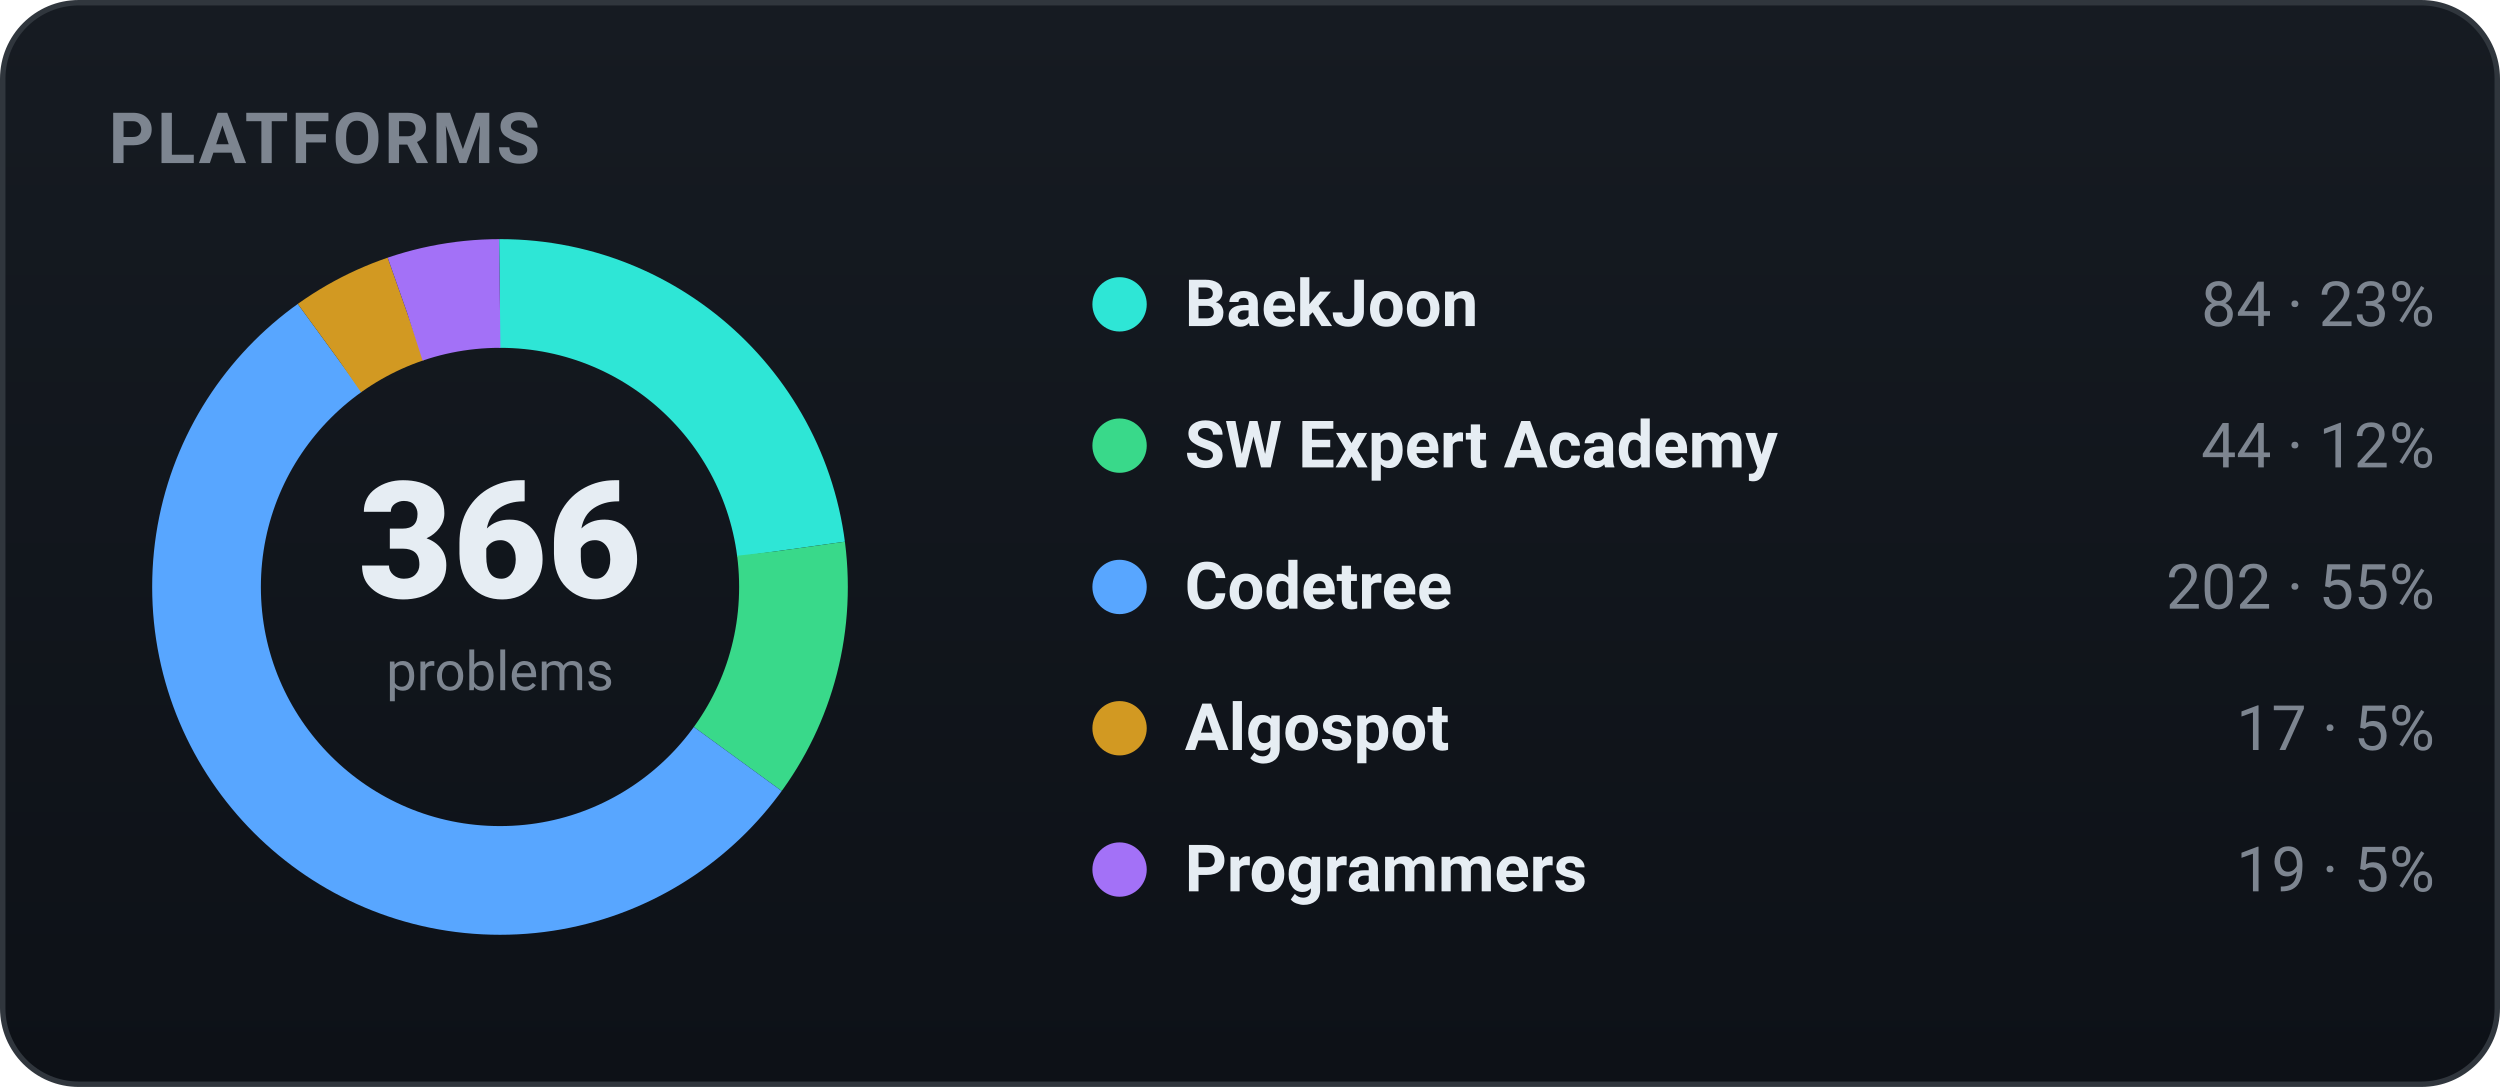
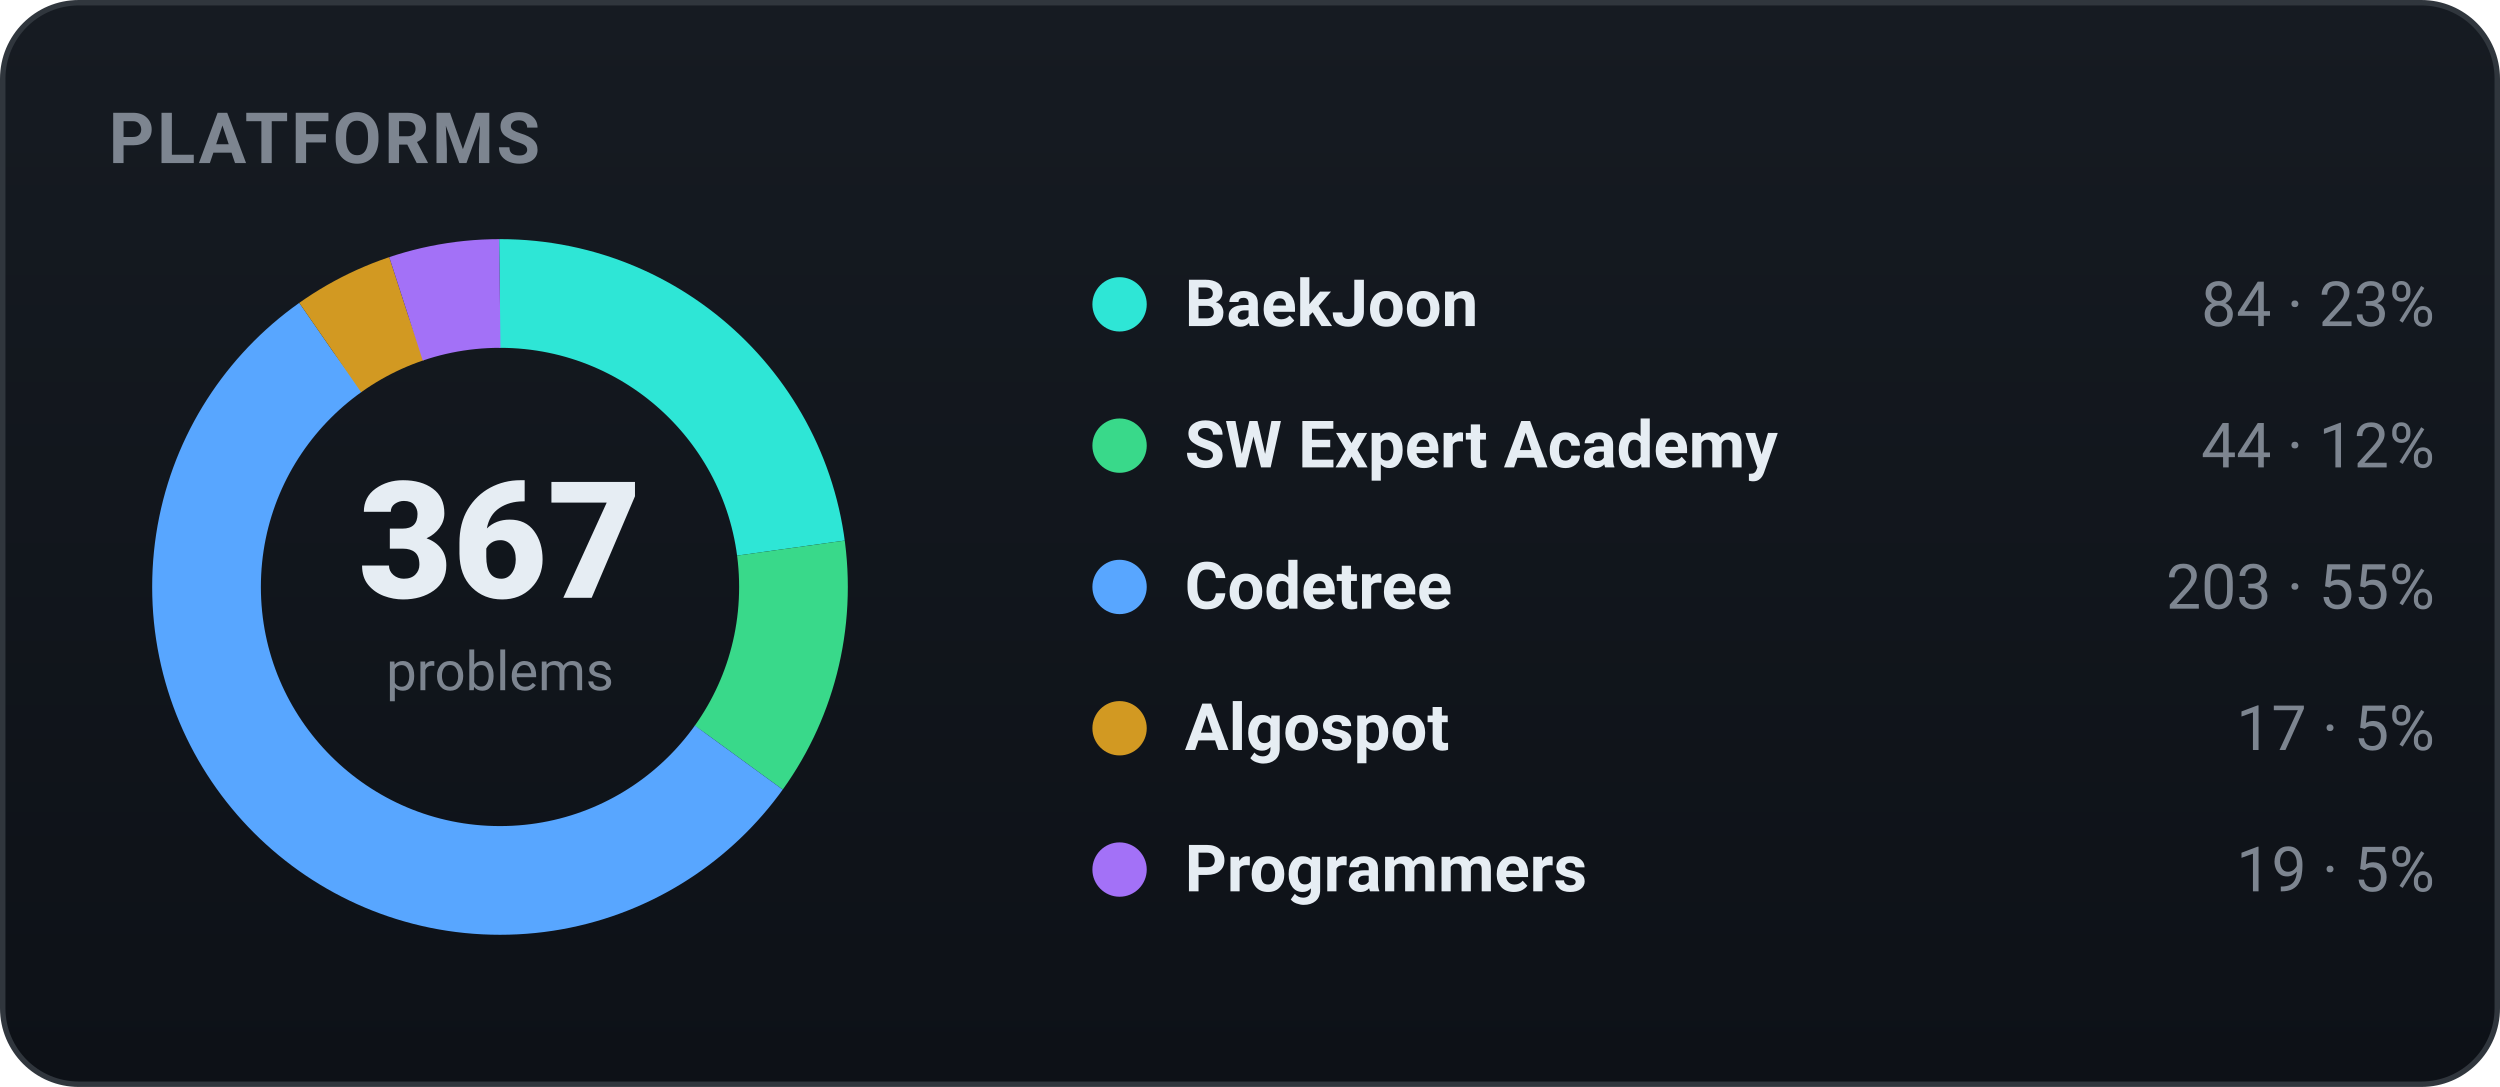
<svg xmlns="http://www.w3.org/2000/svg" width="460" height="200" viewBox="0 0 460 200" role="img" font-family="-apple-system,BlinkMacSystemFont,'Segoe UI',Roboto,'Apple SD Gothic Neo','Malgun Gothic',sans-serif">
  <defs>
    <linearGradient id="bgg" x1="0" y1="0" x2="0" y2="1">
      <stop offset="0" stop-color="#161b22" />
      <stop offset="1" stop-color="#0d1117" />
    </linearGradient>
  </defs>
  <rect x="0.5" y="0.5" width="459" height="199" rx="14" fill="url(#bgg)" stroke="#30363d" />
  <text x="20" y="30" font-family="-apple-system,BlinkMacSystemFont,'Segoe UI',Roboto,'Apple SD Gothic Neo','Malgun Gothic',sans-serif" font-size="13" font-weight="700" fill="#7d8590" letter-spacing="0.5">PLATFORMS</text>
-   <circle cx="92" cy="108" r="54" fill="none" stroke="#2ee6d6" stroke-width="20" stroke-dasharray="77.87 261.42" stroke-dashoffset="-0.00" transform="rotate(-90 92 108)" />
-   <circle cx="92" cy="108" r="54" fill="none" stroke="#39d98a" stroke-width="20" stroke-dasharray="40.79 298.50" stroke-dashoffset="-77.87" transform="rotate(-90 92 108)" />
-   <circle cx="92" cy="108" r="54" fill="none" stroke="#58a6ff" stroke-width="20" stroke-dasharray="187.26 152.03" stroke-dashoffset="-118.66" transform="rotate(-90 92 108)" />
-   <circle cx="92" cy="108" r="54" fill="none" stroke="#d29922" stroke-width="20" stroke-dasharray="15.76 323.53" stroke-dashoffset="-305.92" transform="rotate(-90 92 108)" />
-   <circle cx="92" cy="108" r="54" fill="none" stroke="#a371f7" stroke-width="20" stroke-dasharray="17.61 321.68" stroke-dashoffset="-321.68" transform="rotate(-90 92 108)" />
-   <text x="92" y="110" text-anchor="middle" font-size="30" font-weight="800" fill="#e6edf3">366</text>
+   <circle cx="92" cy="108" r="54" fill="none" stroke="#2ee6d6" stroke-width="20" stroke-dasharray="77.66 261.63" stroke-dashoffset="-0.00" transform="rotate(-90 92 108)" />
+   <circle cx="92" cy="108" r="54" fill="none" stroke="#39d98a" stroke-width="20" stroke-dasharray="40.68 298.61" stroke-dashoffset="-77.66" transform="rotate(-90 92 108)" />
+   <circle cx="92" cy="108" r="54" fill="none" stroke="#58a6ff" stroke-width="20" stroke-dasharray="187.67 151.62" stroke-dashoffset="-118.34" transform="rotate(-90 92 108)" />
+   <circle cx="92" cy="108" r="54" fill="none" stroke="#d29922" stroke-width="20" stroke-dasharray="15.72 323.58" stroke-dashoffset="-306.01" transform="rotate(-90 92 108)" />
+   <circle cx="92" cy="108" r="54" fill="none" stroke="#a371f7" stroke-width="20" stroke-dasharray="17.57 321.73" stroke-dashoffset="-321.73" transform="rotate(-90 92 108)" />
+   <text x="92" y="110" text-anchor="middle" font-size="30" font-weight="800" fill="#e6edf3">367</text>
  <text x="92" y="127" text-anchor="middle" font-size="10" fill="#7d8590">problems</text>
  <circle cx="206" cy="56" r="5" fill="#2ee6d6" />
  <text x="218" y="60" font-size="12" font-weight="600" fill="#e6edf3">BaekJoon</text>
  <text x="448" y="60" text-anchor="end" font-size="11.5" fill="#7d8590">84 · 23%</text>
  <circle cx="206" cy="82" r="5" fill="#39d98a" />
  <text x="218" y="86" font-size="12" font-weight="600" fill="#e6edf3">SW Expert Academy</text>
  <text x="448" y="86" text-anchor="end" font-size="11.5" fill="#7d8590">44 · 12%</text>
  <circle cx="206" cy="108" r="5" fill="#58a6ff" />
  <text x="218" y="112" font-size="12" font-weight="600" fill="#e6edf3">Codetree</text>
-   <text x="448" y="112" text-anchor="end" font-size="11.5" fill="#7d8590">202 · 55%</text>
+   <text x="448" y="112" text-anchor="end" font-size="11.5" fill="#7d8590">203 · 55%</text>
  <circle cx="206" cy="134" r="5" fill="#d29922" />
  <text x="218" y="138" font-size="12" font-weight="600" fill="#e6edf3">Algospot</text>
  <text x="448" y="138" text-anchor="end" font-size="11.5" fill="#7d8590">17 · 5%</text>
  <circle cx="206" cy="160" r="5" fill="#a371f7" />
  <text x="218" y="164" font-size="12" font-weight="600" fill="#e6edf3">Programmers</text>
  <text x="448" y="164" text-anchor="end" font-size="11.5" fill="#7d8590">19 · 5%</text>
</svg>
